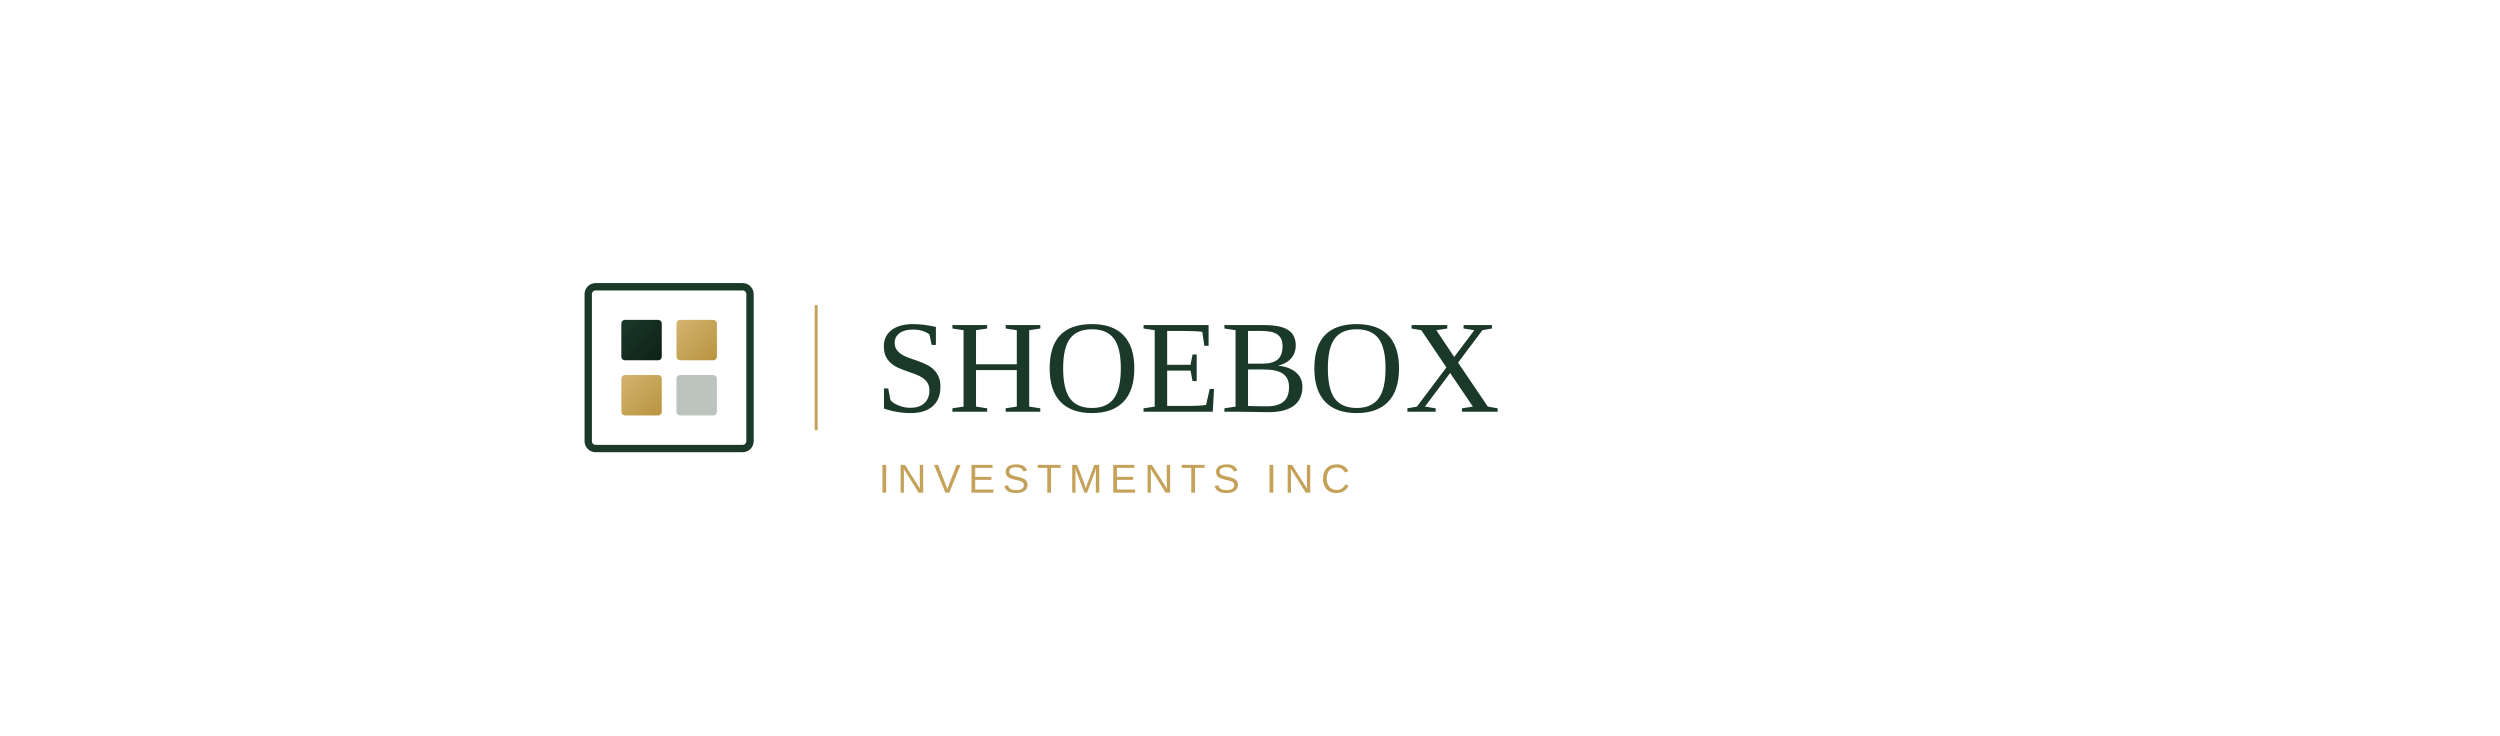
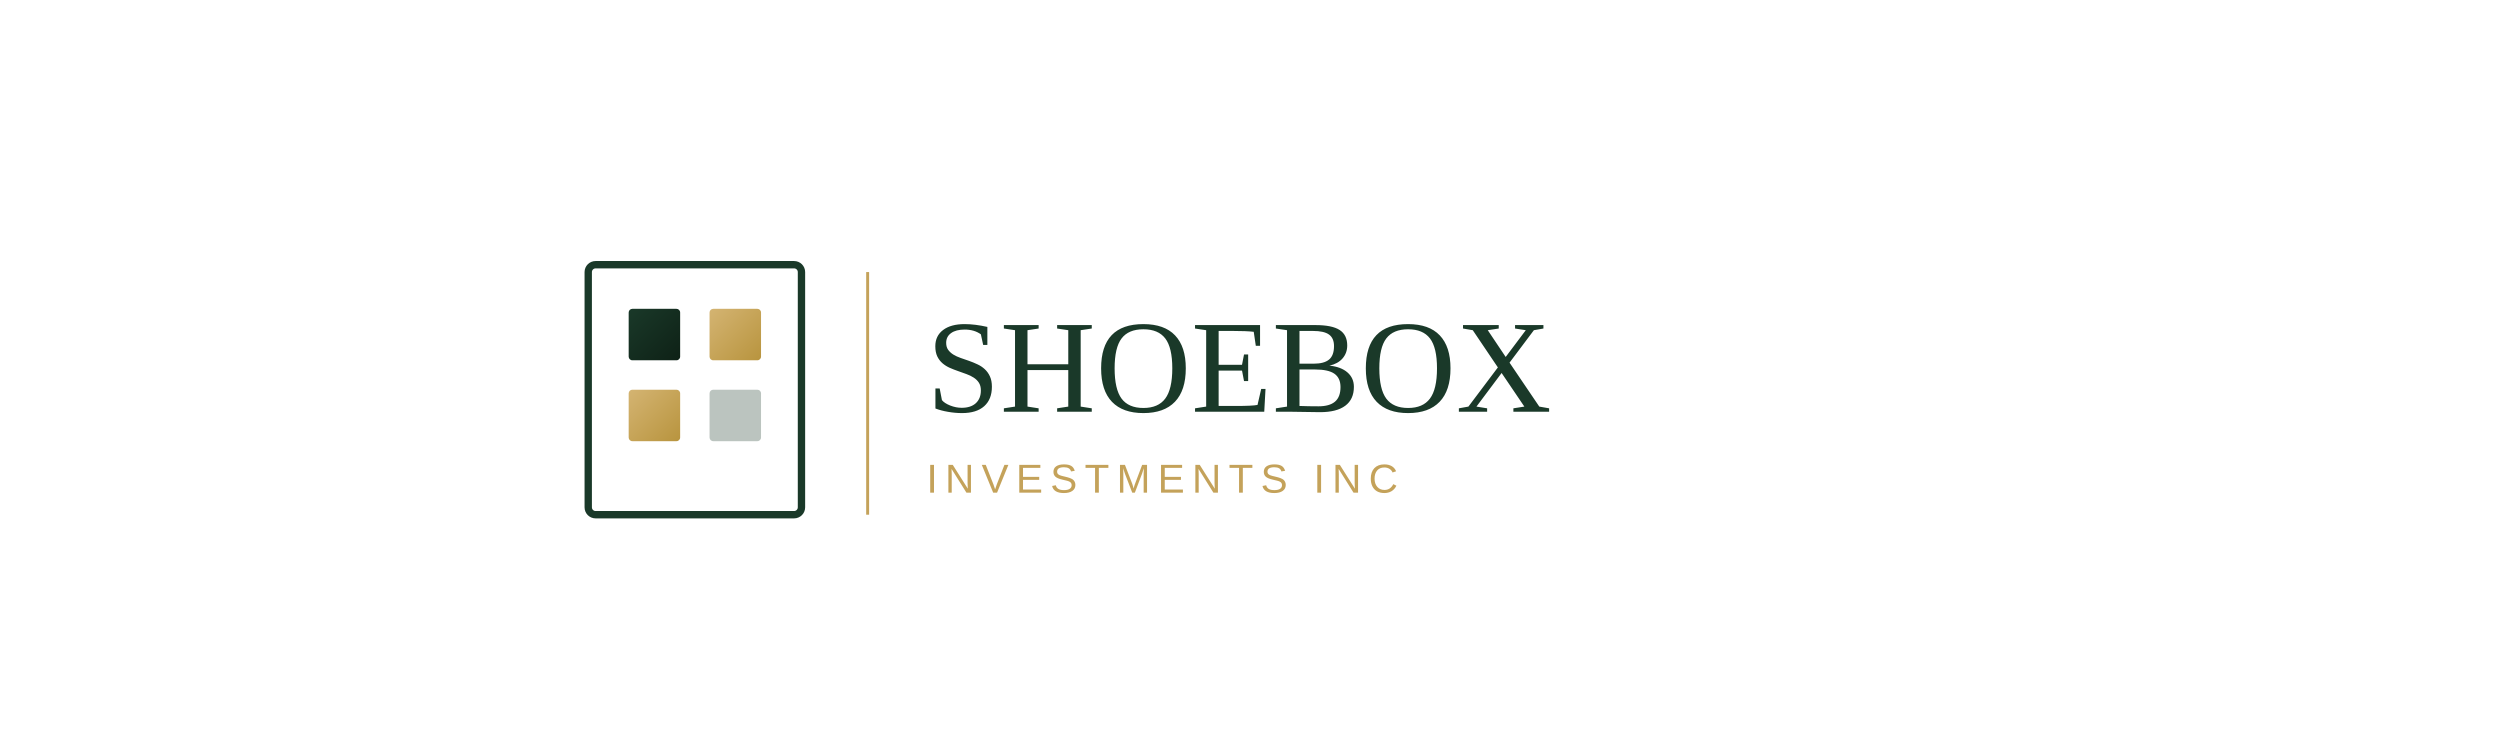
<svg xmlns="http://www.w3.org/2000/svg" width="100%" viewBox="0 0 680 200" role="img">
  <defs>
    <linearGradient id="goldFill" x1="0%" y1="0%" x2="100%" y2="100%">
      <stop offset="0%" stop-color="#D4B472" />
      <stop offset="100%" stop-color="#B8943E" />
    </linearGradient>
    <linearGradient id="greenFill" x1="0%" y1="0%" x2="100%" y2="100%">
      <stop offset="0%" stop-color="#1A3929" />
      <stop offset="100%" stop-color="#0E2116" />
    </linearGradient>
  </defs>
  <g transform="translate(160, 78)">
-     <rect x="0" y="0" width="44" height="44" rx="2" fill="none" stroke="#1A3929" stroke-width="2" />
-     <rect x="9" y="9" width="11" height="11" rx="1" fill="url(#greenFill)" />
-     <rect x="24" y="9" width="11" height="11" rx="1" fill="url(#goldFill)" />
-     <rect x="9" y="24" width="11" height="11" rx="1" fill="url(#goldFill)" />
-     <rect x="24" y="24" width="11" height="11" rx="1" fill="#1A3929" opacity="0.3" />
-     <line x1="62" y1="5" x2="62" y2="39" stroke="#C4A25A" stroke-width="0.8" />
-     <text x="78" y="34" fill="#1A3929" font-family="Georgia, 'Times New Roman', serif" font-size="36" font-weight="400">SHOEBOX</text>
-     <text x="79" y="56" fill="#C4A25A" font-family="-apple-system, 'Helvetica Neue', Arial, sans-serif" font-size="11" font-weight="400" letter-spacing="2">INVESTMENTS INC</text>
+     <rect x="0" y="-6" width="58" height="68" rx="2" fill="none" stroke="#1A3929" stroke-width="2" />
+     <rect x="11" y="6" width="14" height="14" rx="1" fill="url(#greenFill)" />
+     <rect x="33" y="6" width="14" height="14" rx="1" fill="url(#goldFill)" />
+     <rect x="11" y="28" width="14" height="14" rx="1" fill="url(#goldFill)" />
+     <rect x="33" y="28" width="14" height="14" rx="1" fill="#1A3929" opacity="0.3" />
+     <line x1="76" y1="-4" x2="76" y2="62" stroke="#C4A25A" stroke-width="0.8" />
+     <text x="92" y="34" fill="#1A3929" font-family="Georgia, 'Times New Roman', serif" font-size="36" font-weight="400">SHOEBOX</text>
+     <text x="92" y="56" fill="#C4A25A" font-family="-apple-system, 'Helvetica Neue', Arial, sans-serif" font-size="11" font-weight="400" letter-spacing="2">INVESTMENTS INC</text>
  </g>
</svg>
